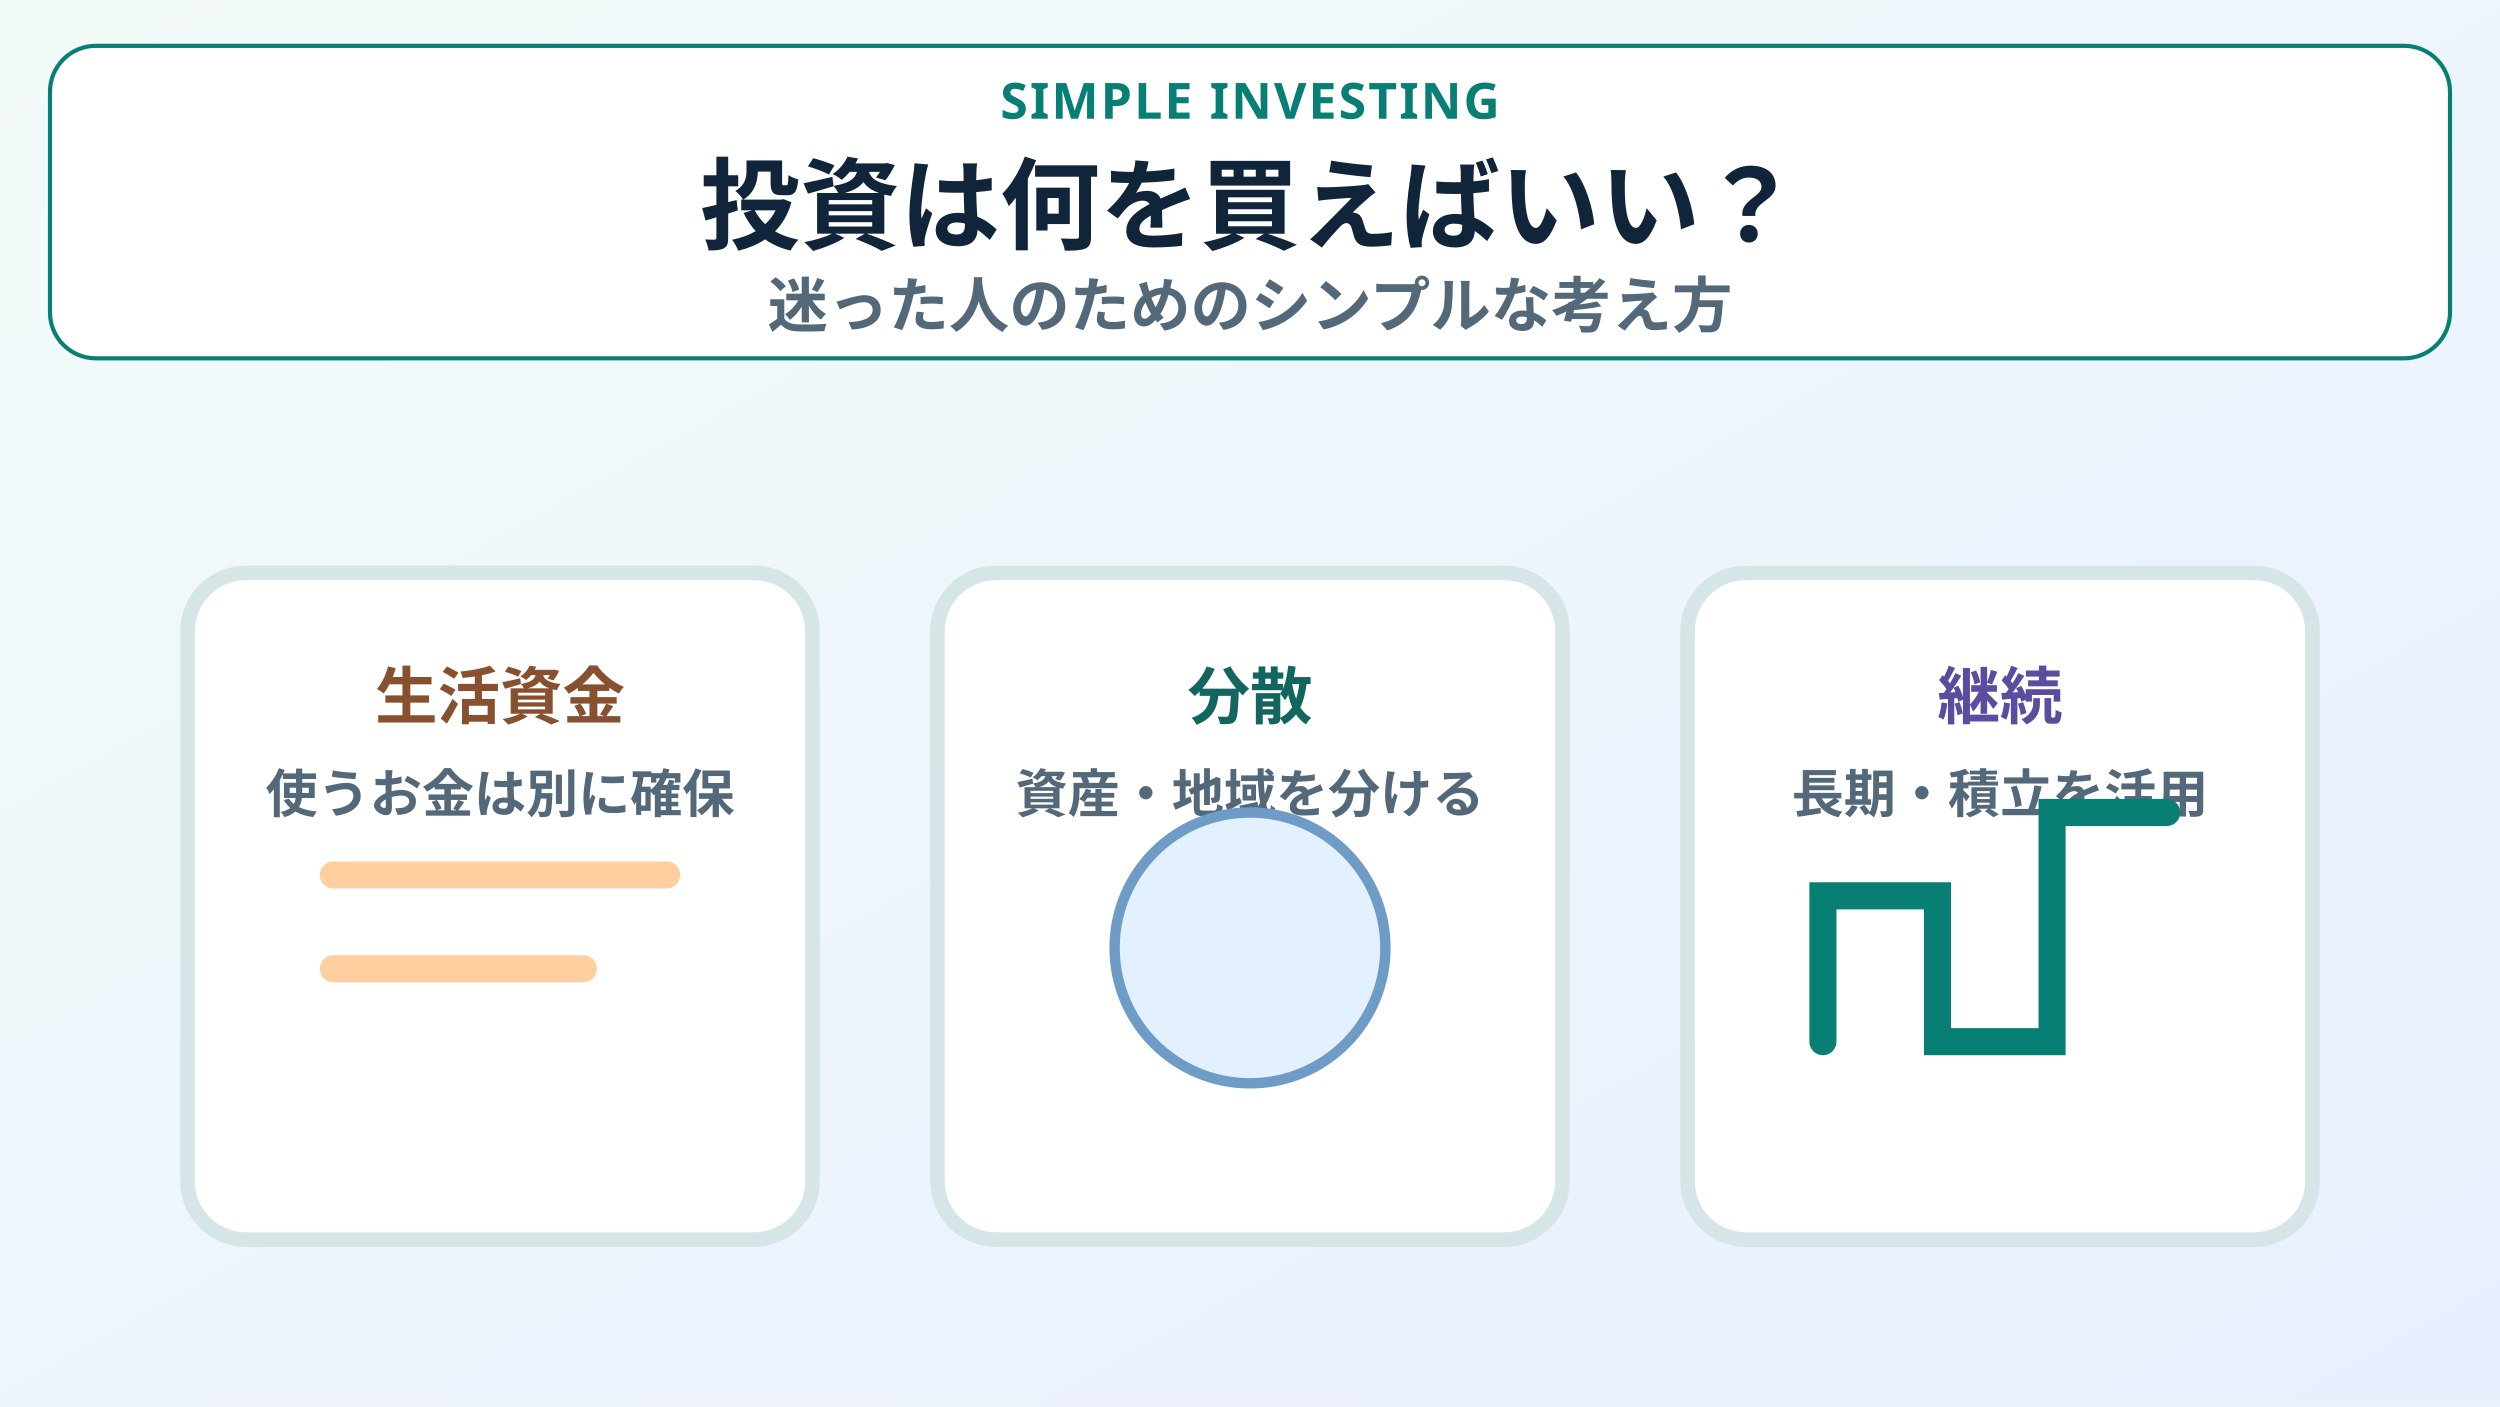
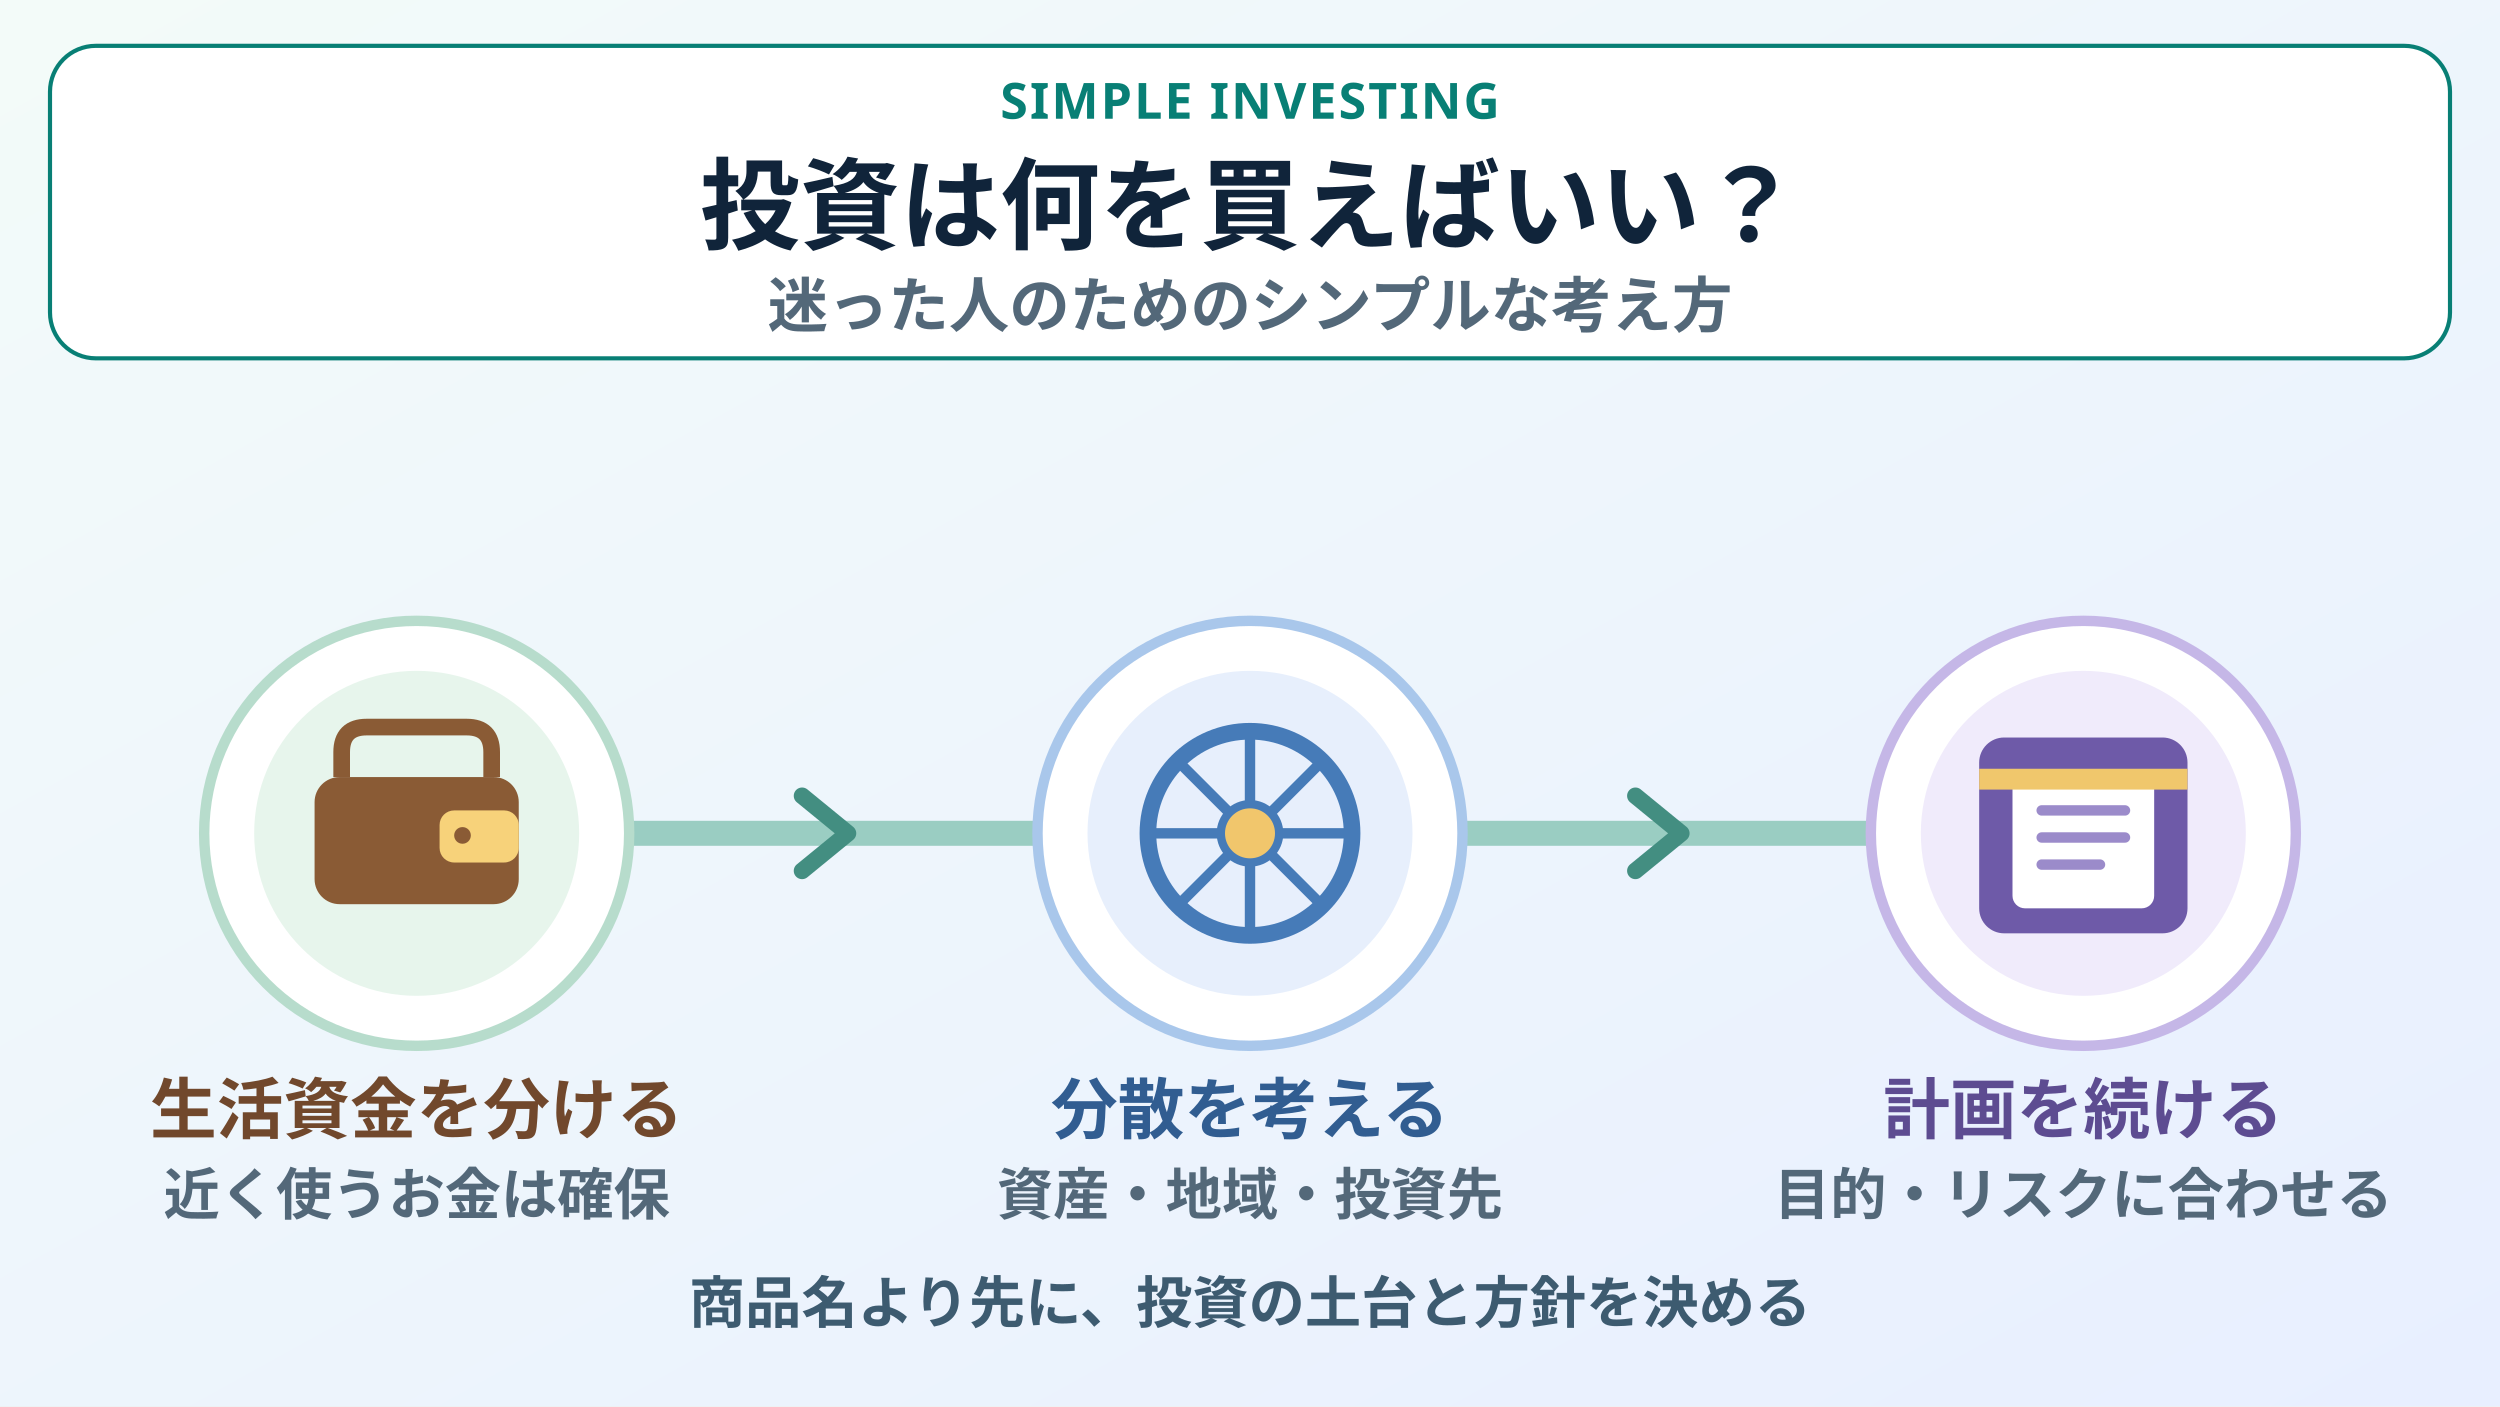
<svg xmlns="http://www.w3.org/2000/svg" width="1200" height="675" viewBox="0 0 1200 675" role="img" aria-labelledby="title desc">
  <defs>
    <linearGradient id="bg" x1="0" y1="0" x2="1" y2="1">
      <stop offset="0" stop-color="#f3fbf9" />
      <stop offset="1" stop-color="#e8efff" />
    </linearGradient>
    <linearGradient id="panel" x1="0" y1="0" x2="1" y2="1">
      <stop offset="0" stop-color="#ffffff" />
      <stop offset="1" stop-color="#f7fbfc" />
    </linearGradient>
  </defs>
  <rect width="1200" height="675" fill="url(#bg)" />
  <rect x="24" y="22" width="1152" height="150" rx="22" fill="#fff" stroke="#087f75" stroke-width="2" />
  <text x="600" y="57" text-anchor="middle" font-family="sans-serif" font-size="24" font-weight="800" letter-spacing="1" fill="#087f75">SIMPLE INVESTING</text>
  <text x="600" y="116" text-anchor="middle" font-family="sans-serif" font-size="48" font-weight="800" fill="#10243a">投資は何を買えばいい？</text>
  <text x="600" y="157" text-anchor="middle" font-family="sans-serif" font-size="29" font-weight="650" fill="#536879">迷った人のためのシンプルな考え方</text>
+   <path d="M190 400H1010" stroke="#9acdc2" stroke-width="12" stroke-linecap="round" />
+   <path d="M385 382l22 18-22 18M785 382l22 18-22 18" fill="none" stroke="#438e81" stroke-width="8" stroke-linecap="round" stroke-linejoin="round" />
  <g>
-     <rect x="90" y="275" width="300" height="320" rx="28" fill="#fff" stroke="#d6e5e6" stroke-width="7" />
-     <rect x="450" y="275" width="300" height="320" rx="28" fill="#fff" stroke="#d6e5e6" stroke-width="7" />
-     <rect x="810" y="275" width="300" height="320" rx="28" fill="#fff" stroke="#d6e5e6" stroke-width="7" />
-     <g font-family="sans-serif" font-size="30" font-weight="800" text-anchor="middle">
-       <text x="240" y="345" fill="#87512f">生活資金</text>
-       <text x="600" y="345" fill="#12665f">分散</text>
-       <text x="960" y="345" fill="#5b4ca0">継続</text>
-     </g>
-     <g font-family="sans-serif" font-size="25" font-weight="650" text-anchor="middle" fill="#536879">
-       <text x="240" y="390">使うお金は別に確保</text>
-       <text x="600" y="390">資産・地域を分ける</text>
-       <text x="960" y="390">長期・積立を活用</text>
-     </g>
-     <g stroke-width="13" stroke-linecap="round">
-       <path d="M160 420h160M160 465h120" stroke="#ffcf9f" />
-       <circle cx="600" cy="455" r="65" fill="#e2f0ff" stroke="#6e9cc7" stroke-width="5" />
-       <path d="M875 500v-70h55v70h55v-110h55" fill="none" stroke="#087f75" />
-     </g>
+     <circle cx="200" cy="400" r="102" fill="#fff" stroke="#b7dccc" stroke-width="5" />
+     <circle cx="200" cy="400" r="78" fill="#e7f5ec" />
+     <rect x="151" y="373" width="98" height="61" rx="12" fill="#8a5b35" />
+     <path d="M164 373v-12q0-12 12-12h48q12 0 12 12v12" fill="none" stroke="#8a5b35" stroke-width="8" />
+     <rect x="211" y="389" width="38" height="25" rx="7" fill="#f7d27a" />
+     <circle cx="222" cy="401" r="4" fill="#8a5b35" />
+     <text x="200" y="544" text-anchor="middle" font-family="sans-serif" font-size="32" font-weight="800" fill="#71482c">生活資金を分ける</text>
+     <text x="200" y="583" text-anchor="middle" font-family="sans-serif" font-size="27" font-weight="650" fill="#536879">近く使うお金は確保</text>
  </g>
+   <g>
+     <circle cx="600" cy="400" r="102" fill="#fff" stroke="#a9c7eb" stroke-width="5" />
+     <circle cx="600" cy="400" r="78" fill="#e7effc" />
+     <circle cx="600" cy="400" r="49" fill="none" stroke="#467bb8" stroke-width="8" />
+     <path d="M600 351v98M551 400h98M565 365l70 70M635 365l-70 70" stroke="#467bb8" stroke-width="5" stroke-linecap="round" />
+     <circle cx="600" cy="400" r="14" fill="#f1c66c" stroke="#467bb8" stroke-width="4" />
+     <text x="600" y="544" text-anchor="middle" font-family="sans-serif" font-size="32" font-weight="800" fill="#315d91">分散を考える</text>
+     <text x="600" y="583" text-anchor="middle" font-family="sans-serif" font-size="27" font-weight="650" fill="#536879">資産・地域・投資先</text>
+   </g>
+   <g>
+     <circle cx="1000" cy="400" r="102" fill="#fff" stroke="#c5b7e7" stroke-width="5" />
+     <circle cx="1000" cy="400" r="78" fill="#f0ebfb" />
+     <rect x="950" y="354" width="100" height="94" rx="12" fill="#6e5aa8" />
+     <rect x="966" y="370" width="68" height="66" rx="6" fill="#fff" />
+     <path d="M980 389h40M980 402h40M980 415h28" stroke="#9b8bca" stroke-width="5" stroke-linecap="round" />
+     <path d="M950 374h100" stroke="#f0c76c" stroke-width="10" />
+     <text x="1000" y="544" text-anchor="middle" font-family="sans-serif" font-size="32" font-weight="800" fill="#5d4c91">計画を続ける</text>
+     <text x="1000" y="583" text-anchor="middle" font-family="sans-serif" font-size="27" font-weight="650" fill="#536879">目的・リスクに合わせる</text>
+   </g>
+   <text x="600" y="635" text-anchor="middle" font-family="sans-serif" font-size="27" font-weight="800" fill="#3d5b70">商品名より先に、投資の土台と方針を決める</text>
</svg>
